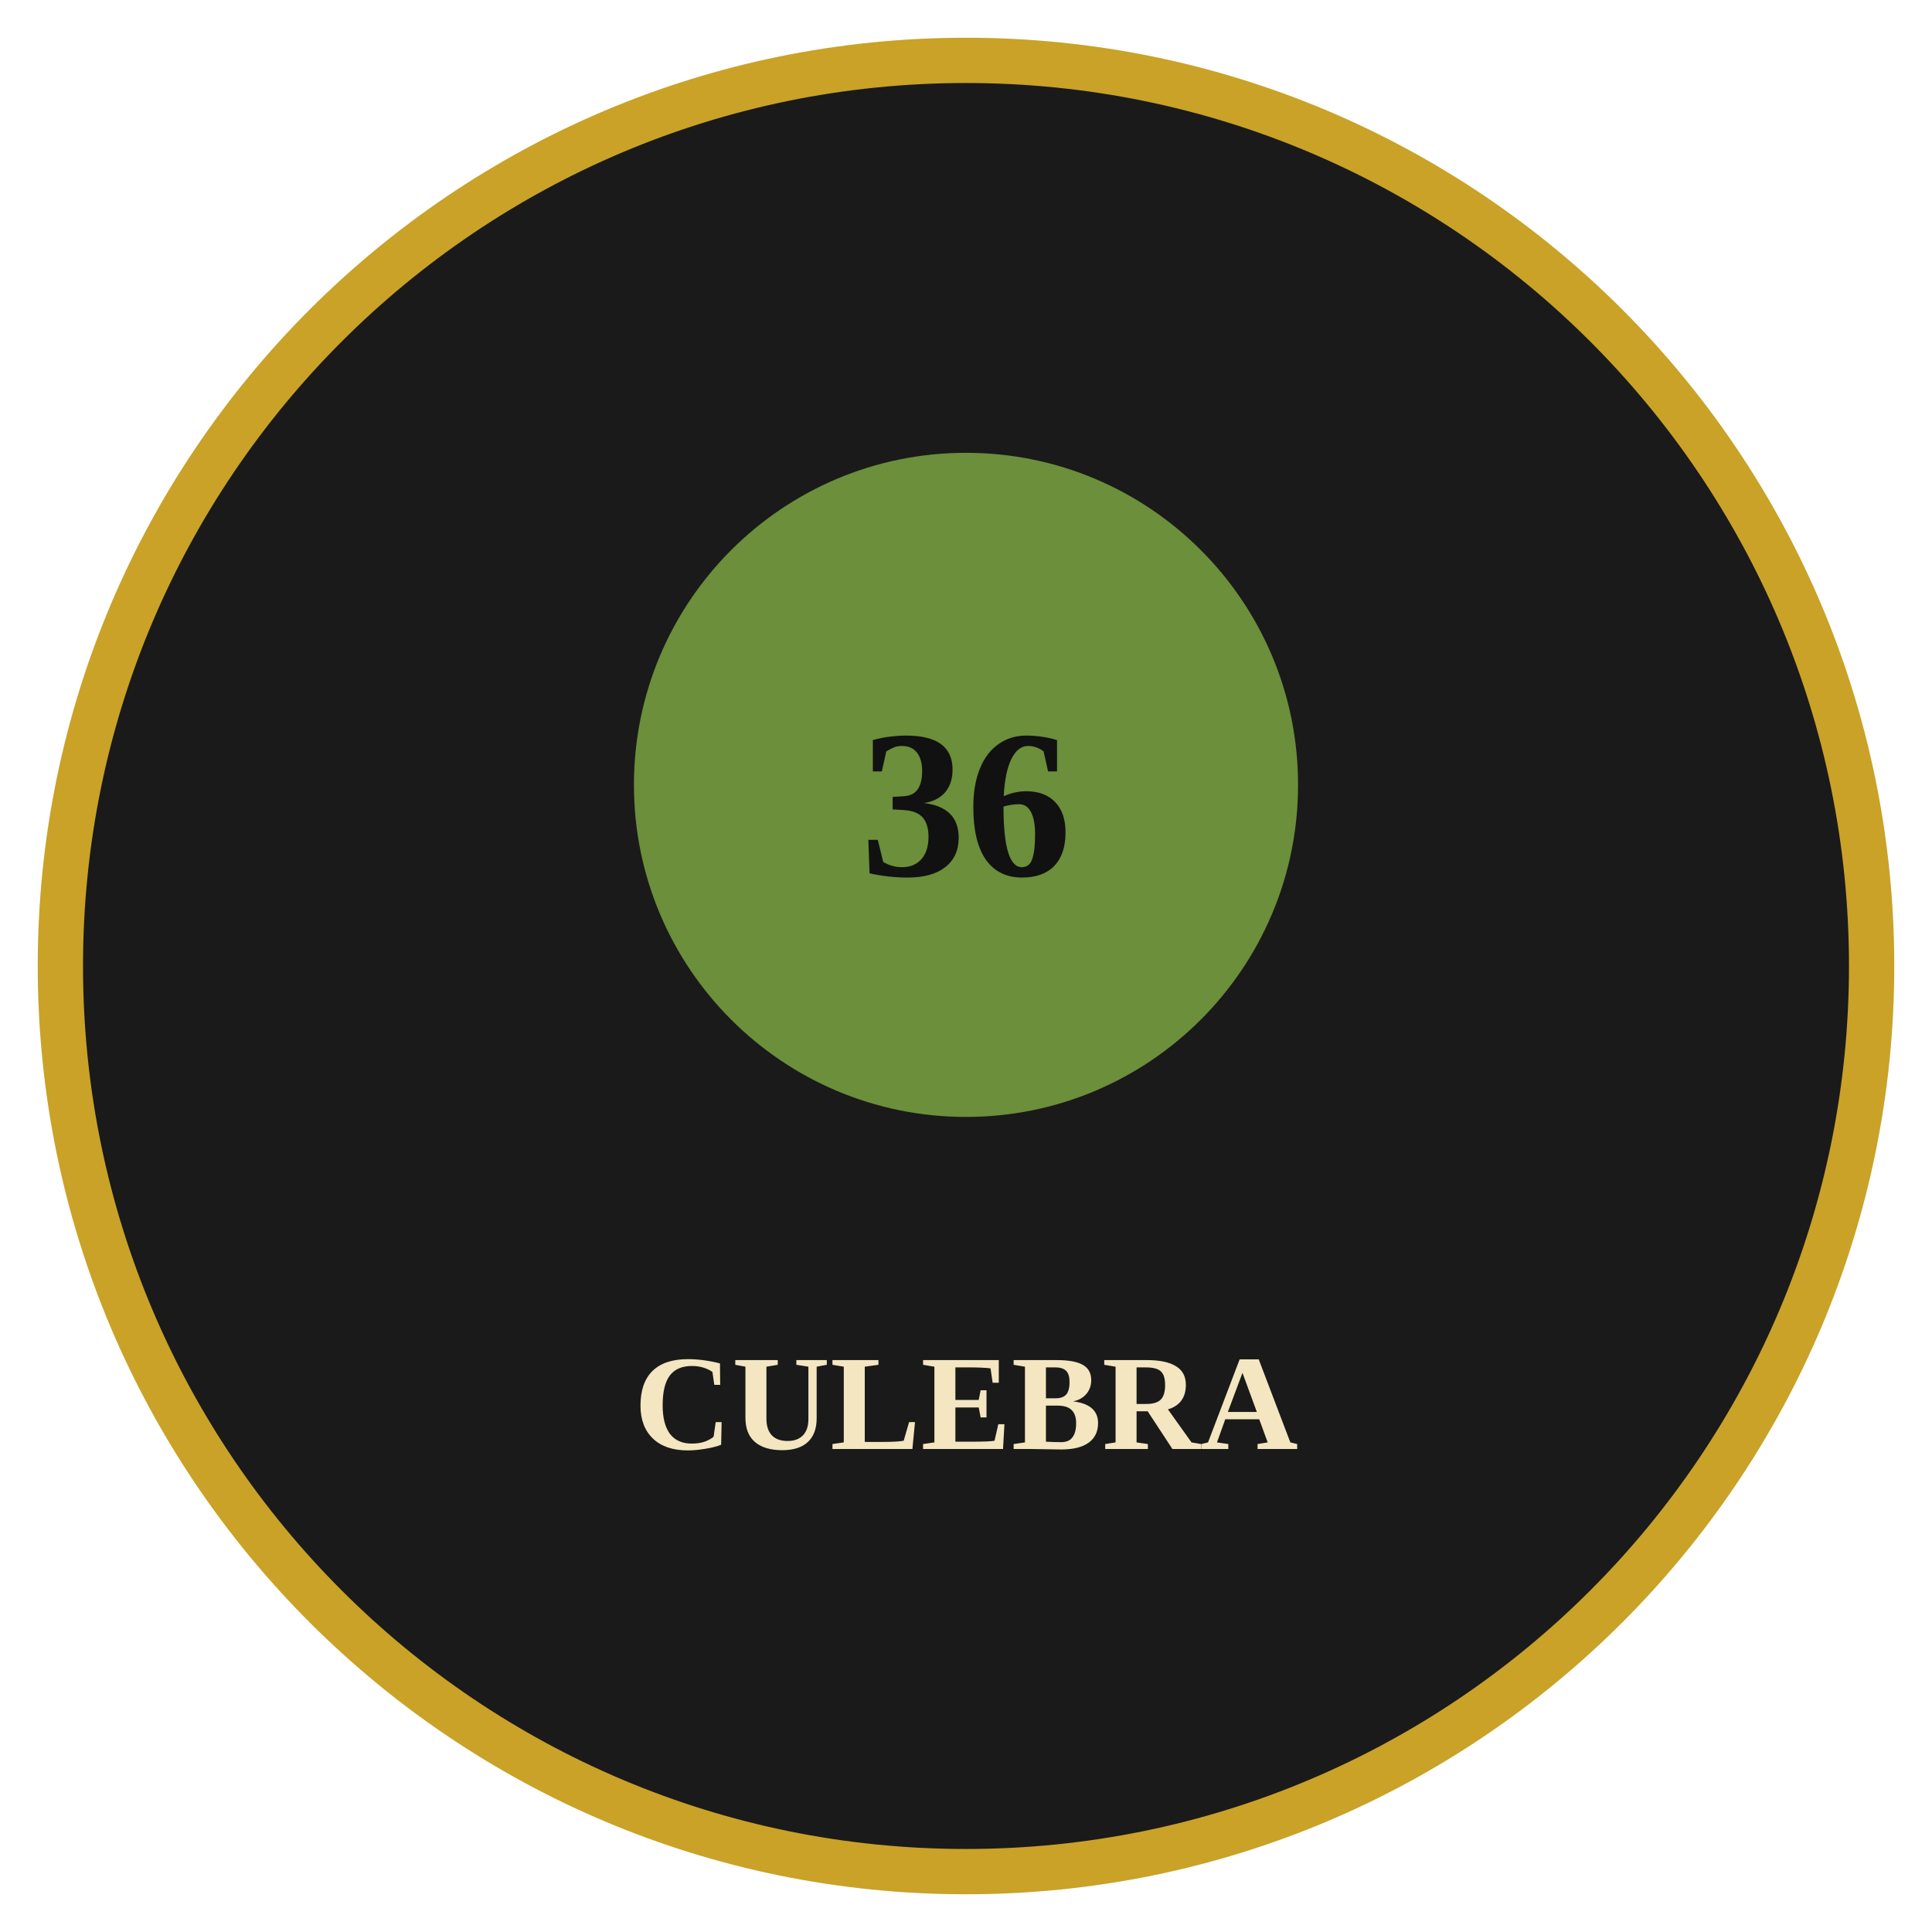
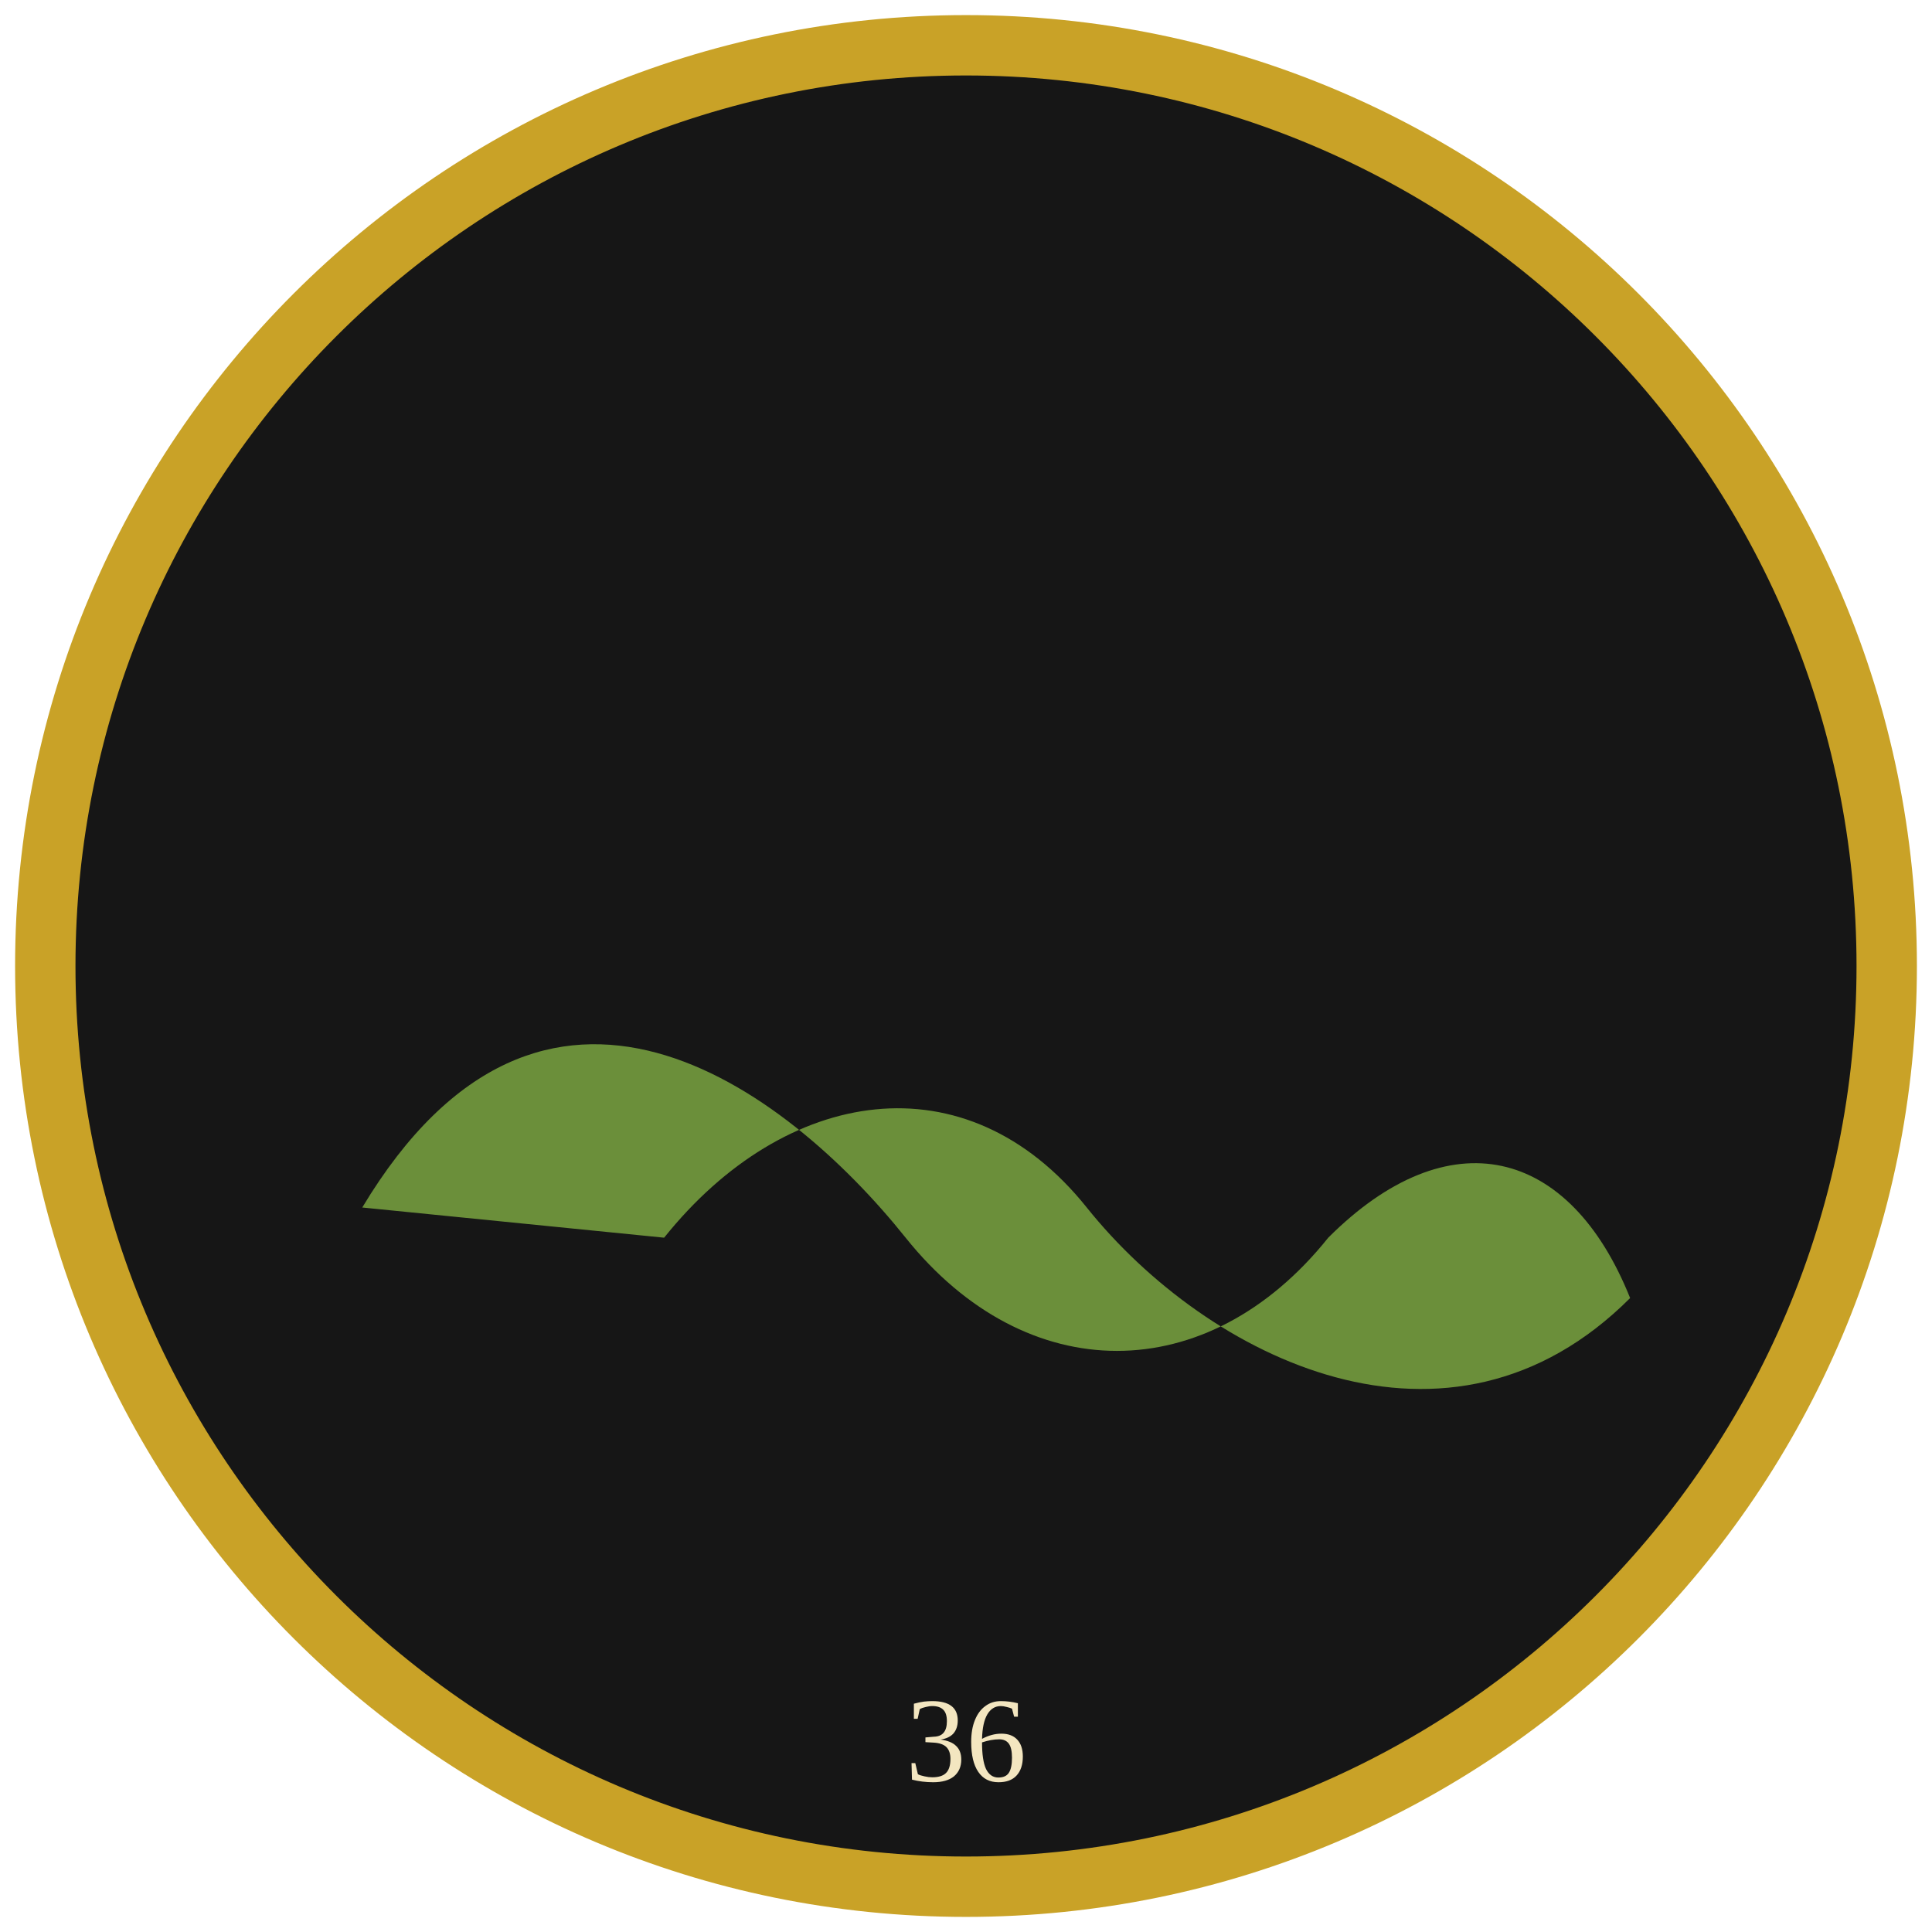
- <svg xmlns="http://www.w3.org/2000/svg" viewBox="0 0 128 128">
-   <circle cx="64" cy="64" r="60" fill="#1a1a1a" stroke="#c9a227" stroke-width="3" />
-   <circle cx="64" cy="52" r="22" fill="#6b8f3a" />
-   <text x="64" y="58" text-anchor="middle" font-size="14" font-weight="800" fill="#111">36</text>
-   <text x="64" y="96" text-anchor="middle" font-size="9" font-weight="700" fill="#f3e6c0">CULEBRA</text>
+ <svg xmlns="http://www.w3.org/2000/svg" width="64" height="64" viewBox="0 0 128 128">
+   <circle cx="64" cy="64" r="61" fill="#161616" stroke="#c9a227" stroke-width="4" />
+   <path d="M24 80c12-20 28-8 36 2 8 10 20 10 28 0 8-8 16-6 20 4-12 12-28 4-36-6-8-10-20-8-28 2z" fill="#6b8f3a" />
+   <text x="64" y="118" text-anchor="middle" font-size="8" fill="#f3e6c0">36</text>
</svg>
